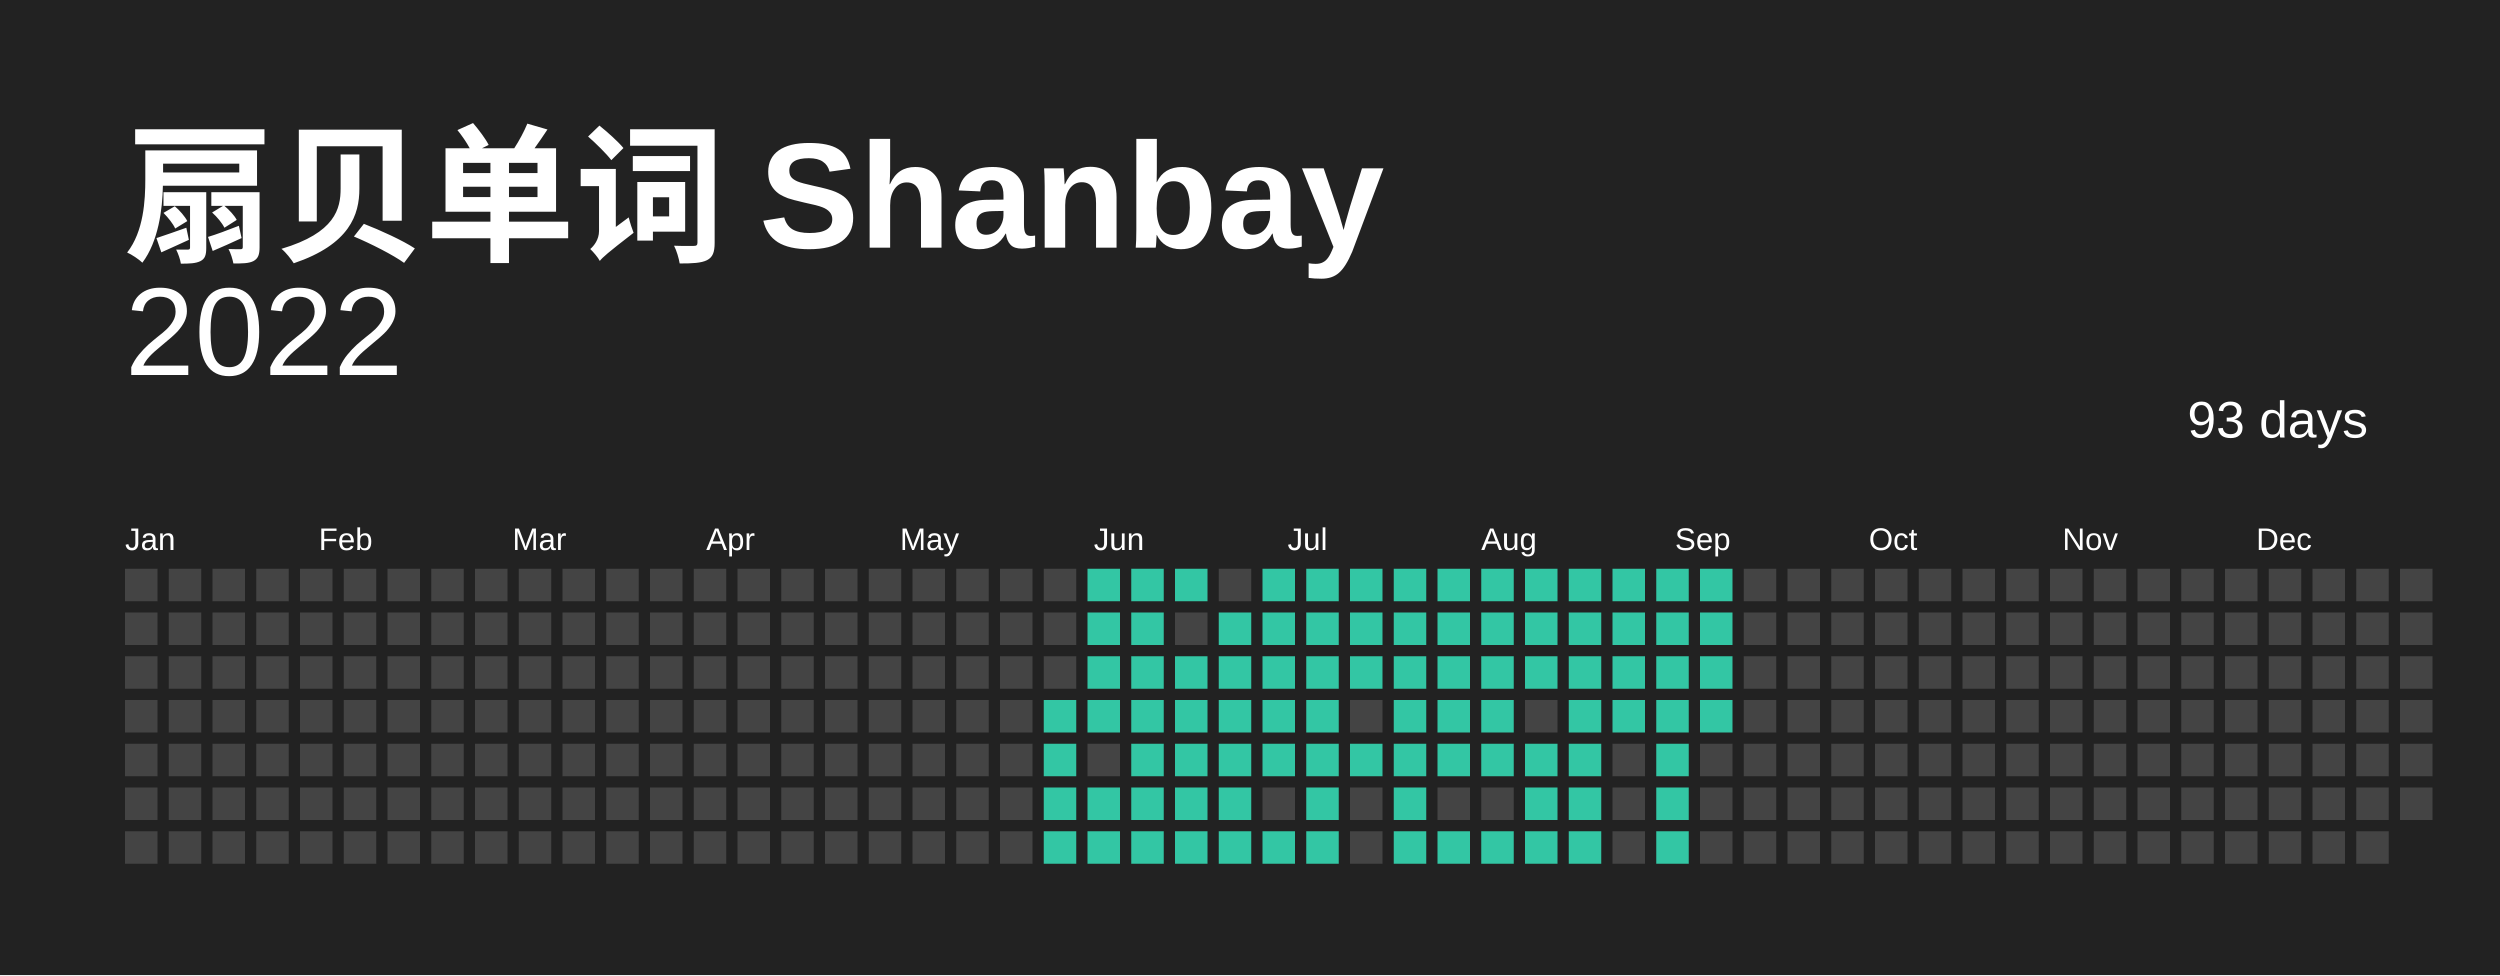
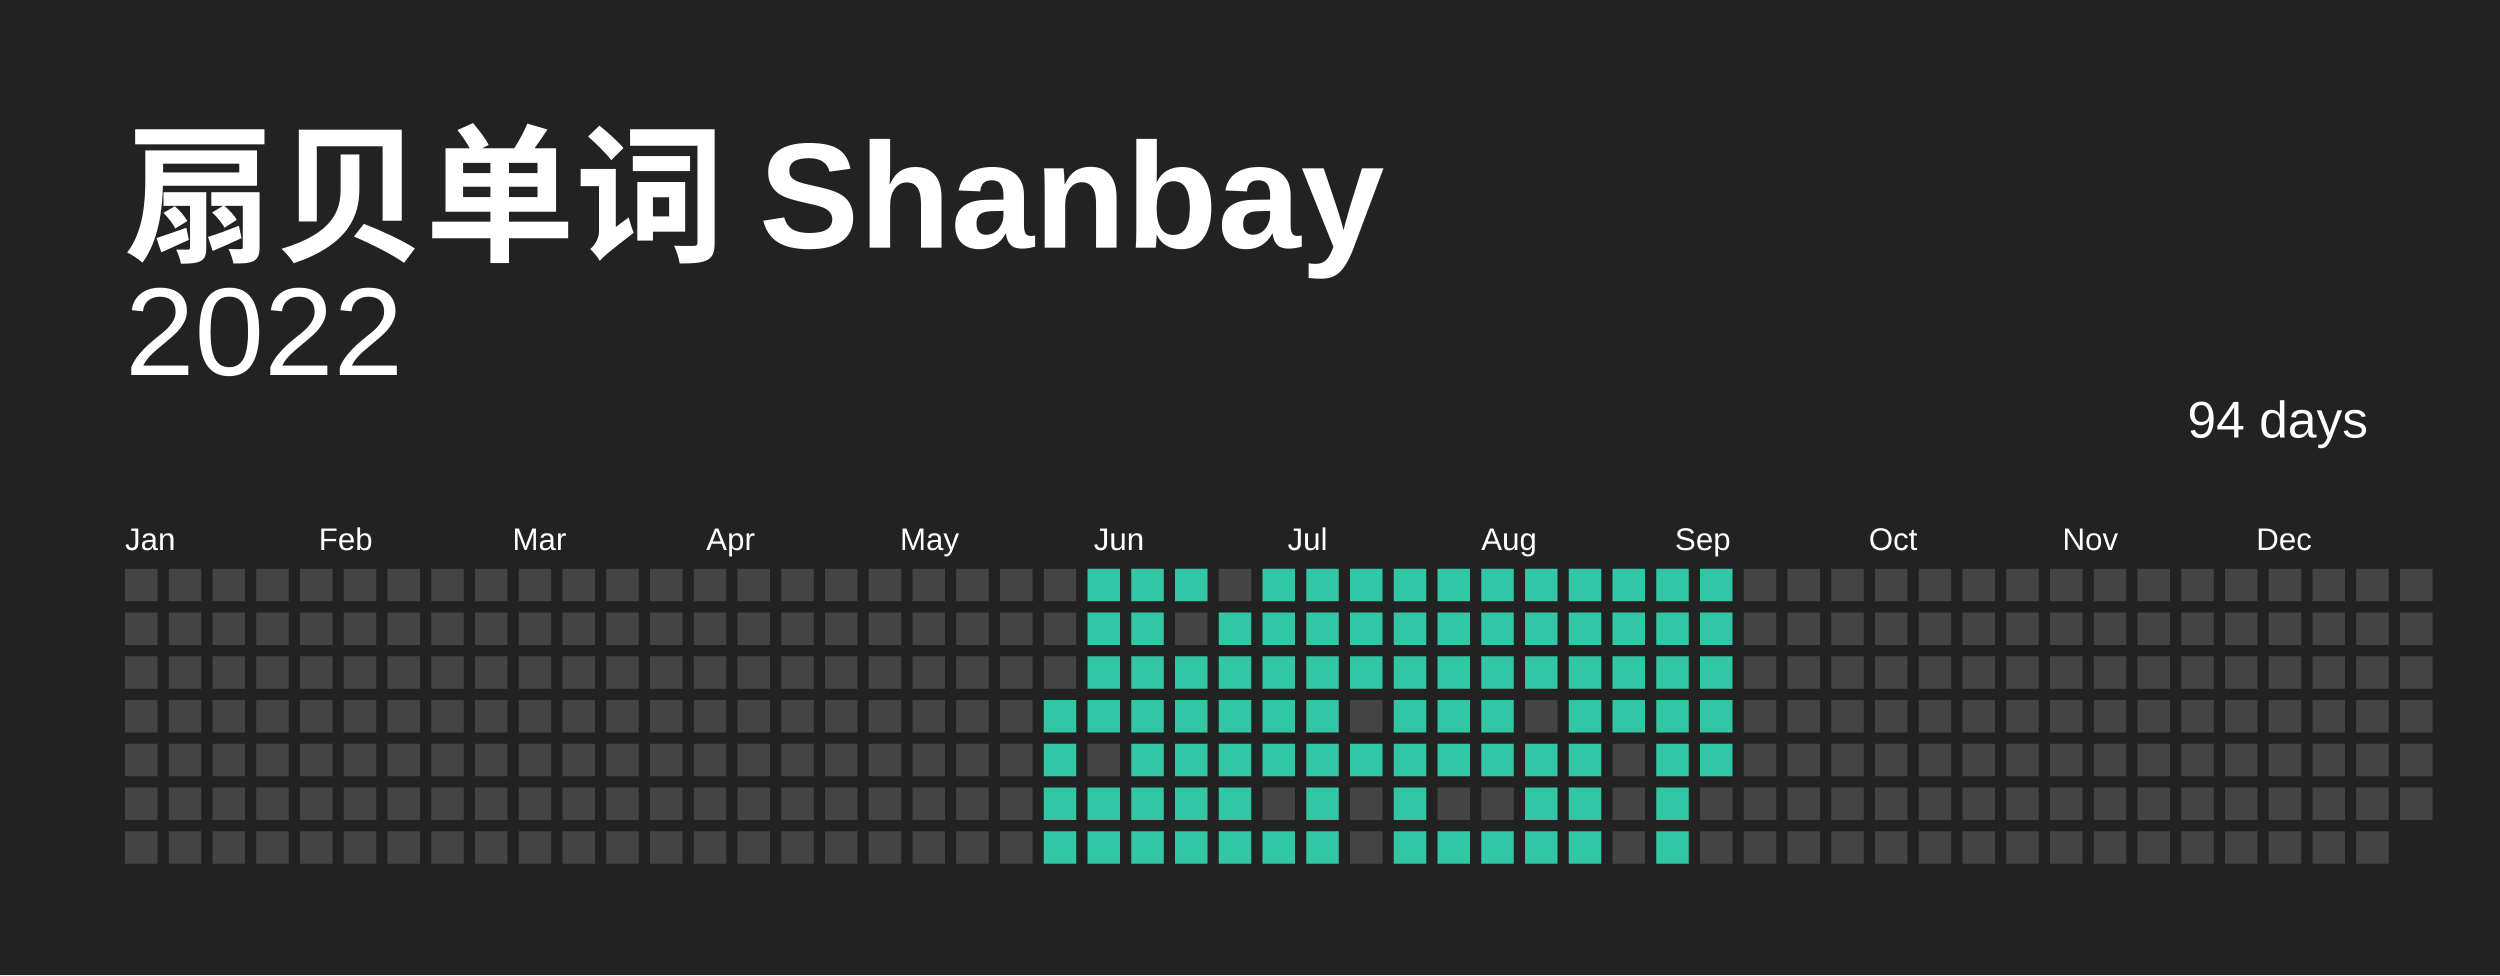
<svg xmlns="http://www.w3.org/2000/svg" baseProfile="full" height="78mm" version="1.1" viewBox="0,0,200,78" width="200mm">
  <defs />
  <rect fill="#222222" height="78" width="200" x="0" y="0" />
  <text fill="#FFFFFF" style="font-size:12px; font-family:Arial; font-weight:bold;" x="10" y="20"> 扇贝单词 Shanbay</text>
  <text alignment-baseline="hanging" fill="#FFFFFF" style="font-size:10.0px; font-family:Arial;" x="10" y="30">2022</text>
-   <text alignment-baseline="hanging" fill="#FFFFFF" style="font-size:4.125px; font-family:Arial;" x="175" y="35">93 days</text>
+   <text alignment-baseline="hanging" fill="#FFFFFF" style="font-size:4.125px; font-family:Arial;" x="175" y="35">94 days</text>
  <text fill="#FFFFFF" style="font-size:2.5px; font-family:Arial" x="10.0" y="44">Jan</text>
  <text fill="#FFFFFF" style="font-size:2.5px; font-family:Arial" x="25.5" y="44">Feb</text>
  <text fill="#FFFFFF" style="font-size:2.5px; font-family:Arial" x="41.0" y="44">Mar</text>
  <text fill="#FFFFFF" style="font-size:2.5px; font-family:Arial" x="56.5" y="44">Apr</text>
  <text fill="#FFFFFF" style="font-size:2.5px; font-family:Arial" x="72.0" y="44">May</text>
  <text fill="#FFFFFF" style="font-size:2.5px; font-family:Arial" x="87.5" y="44">Jun</text>
  <text fill="#FFFFFF" style="font-size:2.5px; font-family:Arial" x="103.0" y="44">Jul</text>
  <text fill="#FFFFFF" style="font-size:2.5px; font-family:Arial" x="118.5" y="44">Aug</text>
  <text fill="#FFFFFF" style="font-size:2.5px; font-family:Arial" x="134.0" y="44">Sep</text>
  <text fill="#FFFFFF" style="font-size:2.5px; font-family:Arial" x="149.5" y="44">Oct</text>
  <text fill="#FFFFFF" style="font-size:2.5px; font-family:Arial" x="165.0" y="44">Nov</text>
  <text fill="#FFFFFF" style="font-size:2.5px; font-family:Arial" x="180.5" y="44">Dec</text>
  <rect fill="#444444" height="2.6" width="2.6" x="10.0" y="45.5" />
  <rect fill="#444444" height="2.6" width="2.6" x="10.0" y="49.0" />
  <rect fill="#444444" height="2.6" width="2.6" x="10.0" y="52.5" />
  <rect fill="#444444" height="2.6" width="2.6" x="10.0" y="56.0" />
  <rect fill="#444444" height="2.6" width="2.6" x="10.0" y="59.5" />
  <rect fill="#444444" height="2.6" width="2.6" x="10.0" y="63.0" />
  <rect fill="#444444" height="2.6" width="2.6" x="10.0" y="66.5" />
  <rect fill="#444444" height="2.6" width="2.6" x="13.5" y="45.5" />
  <rect fill="#444444" height="2.6" width="2.6" x="13.5" y="49.0" />
  <rect fill="#444444" height="2.6" width="2.6" x="13.5" y="52.5" />
  <rect fill="#444444" height="2.6" width="2.6" x="13.5" y="56.0" />
  <rect fill="#444444" height="2.6" width="2.6" x="13.5" y="59.5" />
  <rect fill="#444444" height="2.6" width="2.6" x="13.5" y="63.0" />
  <rect fill="#444444" height="2.6" width="2.6" x="13.5" y="66.5" />
  <rect fill="#444444" height="2.6" width="2.6" x="17.0" y="45.5" />
  <rect fill="#444444" height="2.6" width="2.6" x="17.0" y="49.0" />
  <rect fill="#444444" height="2.6" width="2.6" x="17.0" y="52.5" />
  <rect fill="#444444" height="2.6" width="2.6" x="17.0" y="56.0" />
  <rect fill="#444444" height="2.6" width="2.6" x="17.0" y="59.5" />
  <rect fill="#444444" height="2.6" width="2.6" x="17.0" y="63.0" />
  <rect fill="#444444" height="2.6" width="2.6" x="17.0" y="66.5" />
  <rect fill="#444444" height="2.6" width="2.6" x="20.5" y="45.5" />
  <rect fill="#444444" height="2.6" width="2.6" x="20.5" y="49.0" />
  <rect fill="#444444" height="2.6" width="2.6" x="20.5" y="52.5" />
  <rect fill="#444444" height="2.6" width="2.6" x="20.5" y="56.0" />
  <rect fill="#444444" height="2.6" width="2.6" x="20.5" y="59.5" />
  <rect fill="#444444" height="2.6" width="2.6" x="20.5" y="63.0" />
  <rect fill="#444444" height="2.6" width="2.6" x="20.5" y="66.5" />
  <rect fill="#444444" height="2.6" width="2.6" x="24.0" y="45.5" />
  <rect fill="#444444" height="2.6" width="2.6" x="24.0" y="49.0" />
  <rect fill="#444444" height="2.6" width="2.6" x="24.0" y="52.5" />
  <rect fill="#444444" height="2.6" width="2.6" x="24.0" y="56.0" />
  <rect fill="#444444" height="2.6" width="2.6" x="24.0" y="59.5" />
  <rect fill="#444444" height="2.6" width="2.6" x="24.0" y="63.0" />
  <rect fill="#444444" height="2.6" width="2.6" x="24.0" y="66.5" />
  <rect fill="#444444" height="2.6" width="2.6" x="27.5" y="45.5" />
  <rect fill="#444444" height="2.6" width="2.6" x="27.5" y="49.0" />
  <rect fill="#444444" height="2.6" width="2.6" x="27.5" y="52.5" />
  <rect fill="#444444" height="2.6" width="2.6" x="27.5" y="56.0" />
  <rect fill="#444444" height="2.6" width="2.6" x="27.5" y="59.5" />
  <rect fill="#444444" height="2.6" width="2.6" x="27.5" y="63.0" />
  <rect fill="#444444" height="2.6" width="2.6" x="27.5" y="66.5" />
  <rect fill="#444444" height="2.6" width="2.6" x="31.0" y="45.5" />
  <rect fill="#444444" height="2.6" width="2.6" x="31.0" y="49.0" />
  <rect fill="#444444" height="2.6" width="2.6" x="31.0" y="52.5" />
  <rect fill="#444444" height="2.6" width="2.6" x="31.0" y="56.0" />
  <rect fill="#444444" height="2.6" width="2.6" x="31.0" y="59.5" />
  <rect fill="#444444" height="2.6" width="2.6" x="31.0" y="63.0" />
  <rect fill="#444444" height="2.6" width="2.6" x="31.0" y="66.5" />
  <rect fill="#444444" height="2.6" width="2.6" x="34.5" y="45.5" />
  <rect fill="#444444" height="2.6" width="2.6" x="34.5" y="49.0" />
  <rect fill="#444444" height="2.6" width="2.6" x="34.5" y="52.5" />
  <rect fill="#444444" height="2.6" width="2.6" x="34.5" y="56.0" />
  <rect fill="#444444" height="2.6" width="2.6" x="34.5" y="59.5" />
  <rect fill="#444444" height="2.6" width="2.6" x="34.5" y="63.0" />
  <rect fill="#444444" height="2.6" width="2.6" x="34.5" y="66.5" />
  <rect fill="#444444" height="2.6" width="2.6" x="38.0" y="45.5" />
  <rect fill="#444444" height="2.6" width="2.6" x="38.0" y="49.0" />
  <rect fill="#444444" height="2.6" width="2.6" x="38.0" y="52.5" />
  <rect fill="#444444" height="2.6" width="2.6" x="38.0" y="56.0" />
  <rect fill="#444444" height="2.6" width="2.6" x="38.0" y="59.5" />
  <rect fill="#444444" height="2.6" width="2.6" x="38.0" y="63.0" />
  <rect fill="#444444" height="2.6" width="2.6" x="38.0" y="66.5" />
  <rect fill="#444444" height="2.6" width="2.6" x="41.5" y="45.5" />
  <rect fill="#444444" height="2.6" width="2.6" x="41.5" y="49.0" />
  <rect fill="#444444" height="2.6" width="2.6" x="41.5" y="52.5" />
  <rect fill="#444444" height="2.6" width="2.6" x="41.5" y="56.0" />
  <rect fill="#444444" height="2.6" width="2.6" x="41.5" y="59.5" />
  <rect fill="#444444" height="2.6" width="2.6" x="41.5" y="63.0" />
  <rect fill="#444444" height="2.6" width="2.6" x="41.5" y="66.5" />
  <rect fill="#444444" height="2.6" width="2.6" x="45.0" y="45.5" />
  <rect fill="#444444" height="2.6" width="2.6" x="45.0" y="49.0" />
  <rect fill="#444444" height="2.6" width="2.6" x="45.0" y="52.5" />
  <rect fill="#444444" height="2.6" width="2.6" x="45.0" y="56.0" />
  <rect fill="#444444" height="2.6" width="2.6" x="45.0" y="59.5" />
  <rect fill="#444444" height="2.6" width="2.6" x="45.0" y="63.0" />
  <rect fill="#444444" height="2.6" width="2.6" x="45.0" y="66.5" />
  <rect fill="#444444" height="2.6" width="2.6" x="48.5" y="45.5" />
  <rect fill="#444444" height="2.6" width="2.6" x="48.5" y="49.0" />
  <rect fill="#444444" height="2.6" width="2.6" x="48.5" y="52.5" />
  <rect fill="#444444" height="2.6" width="2.6" x="48.5" y="56.0" />
  <rect fill="#444444" height="2.6" width="2.6" x="48.5" y="59.5" />
  <rect fill="#444444" height="2.6" width="2.6" x="48.5" y="63.0" />
  <rect fill="#444444" height="2.6" width="2.6" x="48.5" y="66.5" />
  <rect fill="#444444" height="2.6" width="2.6" x="52.0" y="45.5" />
  <rect fill="#444444" height="2.6" width="2.6" x="52.0" y="49.0" />
  <rect fill="#444444" height="2.6" width="2.6" x="52.0" y="52.5" />
  <rect fill="#444444" height="2.6" width="2.6" x="52.0" y="56.0" />
  <rect fill="#444444" height="2.6" width="2.6" x="52.0" y="59.5" />
  <rect fill="#444444" height="2.6" width="2.6" x="52.0" y="63.0" />
  <rect fill="#444444" height="2.6" width="2.6" x="52.0" y="66.5" />
  <rect fill="#444444" height="2.6" width="2.6" x="55.5" y="45.5" />
  <rect fill="#444444" height="2.6" width="2.6" x="55.5" y="49.0" />
  <rect fill="#444444" height="2.6" width="2.6" x="55.5" y="52.5" />
  <rect fill="#444444" height="2.6" width="2.6" x="55.5" y="56.0" />
  <rect fill="#444444" height="2.6" width="2.6" x="55.5" y="59.5" />
  <rect fill="#444444" height="2.6" width="2.6" x="55.5" y="63.0" />
  <rect fill="#444444" height="2.6" width="2.6" x="55.5" y="66.5" />
  <rect fill="#444444" height="2.6" width="2.6" x="59.0" y="45.5" />
  <rect fill="#444444" height="2.6" width="2.6" x="59.0" y="49.0" />
  <rect fill="#444444" height="2.6" width="2.6" x="59.0" y="52.5" />
  <rect fill="#444444" height="2.6" width="2.6" x="59.0" y="56.0" />
  <rect fill="#444444" height="2.6" width="2.6" x="59.0" y="59.5" />
  <rect fill="#444444" height="2.6" width="2.6" x="59.0" y="63.0" />
  <rect fill="#444444" height="2.6" width="2.6" x="59.0" y="66.5" />
  <rect fill="#444444" height="2.6" width="2.6" x="62.5" y="45.5" />
  <rect fill="#444444" height="2.6" width="2.6" x="62.5" y="49.0" />
  <rect fill="#444444" height="2.6" width="2.6" x="62.5" y="52.5" />
  <rect fill="#444444" height="2.6" width="2.6" x="62.5" y="56.0" />
  <rect fill="#444444" height="2.6" width="2.6" x="62.5" y="59.5" />
  <rect fill="#444444" height="2.6" width="2.6" x="62.5" y="63.0" />
  <rect fill="#444444" height="2.6" width="2.6" x="62.5" y="66.5" />
  <rect fill="#444444" height="2.6" width="2.6" x="66.0" y="45.5" />
  <rect fill="#444444" height="2.6" width="2.6" x="66.0" y="49.0" />
  <rect fill="#444444" height="2.6" width="2.6" x="66.0" y="52.5" />
  <rect fill="#444444" height="2.6" width="2.6" x="66.0" y="56.0" />
  <rect fill="#444444" height="2.6" width="2.6" x="66.0" y="59.5" />
  <rect fill="#444444" height="2.6" width="2.6" x="66.0" y="63.0" />
  <rect fill="#444444" height="2.6" width="2.6" x="66.0" y="66.5" />
  <rect fill="#444444" height="2.6" width="2.6" x="69.5" y="45.5" />
  <rect fill="#444444" height="2.6" width="2.6" x="69.5" y="49.0" />
  <rect fill="#444444" height="2.6" width="2.6" x="69.5" y="52.5" />
  <rect fill="#444444" height="2.6" width="2.6" x="69.5" y="56.0" />
  <rect fill="#444444" height="2.6" width="2.6" x="69.5" y="59.5" />
  <rect fill="#444444" height="2.6" width="2.6" x="69.5" y="63.0" />
  <rect fill="#444444" height="2.6" width="2.6" x="69.5" y="66.5" />
  <rect fill="#444444" height="2.6" width="2.6" x="73.0" y="45.5" />
  <rect fill="#444444" height="2.6" width="2.6" x="73.0" y="49.0" />
  <rect fill="#444444" height="2.6" width="2.6" x="73.0" y="52.5" />
  <rect fill="#444444" height="2.6" width="2.6" x="73.0" y="56.0" />
  <rect fill="#444444" height="2.6" width="2.6" x="73.0" y="59.5" />
  <rect fill="#444444" height="2.6" width="2.6" x="73.0" y="63.0" />
  <rect fill="#444444" height="2.6" width="2.6" x="73.0" y="66.5" />
  <rect fill="#444444" height="2.6" width="2.6" x="76.5" y="45.5" />
  <rect fill="#444444" height="2.6" width="2.6" x="76.5" y="49.0" />
  <rect fill="#444444" height="2.6" width="2.6" x="76.5" y="52.5" />
  <rect fill="#444444" height="2.6" width="2.6" x="76.5" y="56.0" />
  <rect fill="#444444" height="2.6" width="2.6" x="76.5" y="59.5" />
  <rect fill="#444444" height="2.6" width="2.6" x="76.5" y="63.0" />
  <rect fill="#444444" height="2.6" width="2.6" x="76.5" y="66.5" />
  <rect fill="#444444" height="2.6" width="2.6" x="80.0" y="45.5" />
  <rect fill="#444444" height="2.6" width="2.6" x="80.0" y="49.0" />
  <rect fill="#444444" height="2.6" width="2.6" x="80.0" y="52.5" />
  <rect fill="#444444" height="2.6" width="2.6" x="80.0" y="56.0" />
  <rect fill="#444444" height="2.6" width="2.6" x="80.0" y="59.5" />
  <rect fill="#444444" height="2.6" width="2.6" x="80.0" y="63.0" />
  <rect fill="#444444" height="2.6" width="2.6" x="80.0" y="66.5" />
  <rect fill="#444444" height="2.6" width="2.6" x="83.5" y="45.5" />
  <rect fill="#444444" height="2.6" width="2.6" x="83.5" y="49.0" />
  <rect fill="#444444" height="2.6" width="2.6" x="83.5" y="52.5" />
  <rect fill="#33C6A4" height="2.6" width="2.6" x="83.5" y="56.0" />
  <rect fill="#33C6A4" height="2.6" width="2.6" x="83.5" y="59.5" />
  <rect fill="#33C6A4" height="2.6" width="2.6" x="83.5" y="63.0" />
  <rect fill="#33C6A4" height="2.6" width="2.6" x="83.5" y="66.5" />
  <rect fill="#33C6A4" height="2.6" width="2.6" x="87.0" y="45.5" />
  <rect fill="#33C6A4" height="2.6" width="2.6" x="87.0" y="49.0" />
  <rect fill="#33C6A4" height="2.6" width="2.6" x="87.0" y="52.5" />
  <rect fill="#33C6A4" height="2.6" width="2.6" x="87.0" y="56.0" />
  <rect fill="#444444" height="2.6" width="2.6" x="87.0" y="59.5" />
  <rect fill="#33C6A4" height="2.6" width="2.6" x="87.0" y="63.0" />
  <rect fill="#33C6A4" height="2.6" width="2.6" x="87.0" y="66.5" />
  <rect fill="#33C6A4" height="2.6" width="2.6" x="90.5" y="45.5" />
  <rect fill="#33C6A4" height="2.6" width="2.6" x="90.5" y="49.0" />
  <rect fill="#33C6A4" height="2.6" width="2.6" x="90.5" y="52.5" />
  <rect fill="#33C6A4" height="2.6" width="2.6" x="90.5" y="56.0" />
  <rect fill="#33C6A4" height="2.6" width="2.6" x="90.5" y="59.5" />
  <rect fill="#33C6A4" height="2.6" width="2.6" x="90.5" y="63.0" />
  <rect fill="#33C6A4" height="2.6" width="2.6" x="90.5" y="66.5" />
  <rect fill="#33C6A4" height="2.6" width="2.6" x="94.0" y="45.5" />
  <rect fill="#444444" height="2.6" width="2.6" x="94.0" y="49.0" />
  <rect fill="#33C6A4" height="2.6" width="2.6" x="94.0" y="52.5" />
  <rect fill="#33C6A4" height="2.6" width="2.6" x="94.0" y="56.0" />
  <rect fill="#33C6A4" height="2.6" width="2.6" x="94.0" y="59.5" />
  <rect fill="#33C6A4" height="2.6" width="2.6" x="94.0" y="63.0" />
  <rect fill="#33C6A4" height="2.6" width="2.6" x="94.0" y="66.5" />
  <rect fill="#444444" height="2.6" width="2.6" x="97.5" y="45.5" />
  <rect fill="#33C6A4" height="2.6" width="2.6" x="97.5" y="49.0" />
  <rect fill="#33C6A4" height="2.6" width="2.6" x="97.5" y="52.5" />
  <rect fill="#33C6A4" height="2.6" width="2.6" x="97.5" y="56.0" />
  <rect fill="#33C6A4" height="2.6" width="2.6" x="97.5" y="59.5" />
  <rect fill="#33C6A4" height="2.6" width="2.6" x="97.5" y="63.0" />
  <rect fill="#33C6A4" height="2.6" width="2.6" x="97.5" y="66.5" />
  <rect fill="#33C6A4" height="2.6" width="2.6" x="101.0" y="45.5" />
  <rect fill="#33C6A4" height="2.6" width="2.6" x="101.0" y="49.0" />
  <rect fill="#33C6A4" height="2.6" width="2.6" x="101.0" y="52.5" />
  <rect fill="#33C6A4" height="2.6" width="2.6" x="101.0" y="56.0" />
  <rect fill="#33C6A4" height="2.6" width="2.6" x="101.0" y="59.5" />
  <rect fill="#444444" height="2.6" width="2.6" x="101.0" y="63.0" />
  <rect fill="#33C6A4" height="2.6" width="2.6" x="101.0" y="66.5" />
  <rect fill="#33C6A4" height="2.6" width="2.6" x="104.5" y="45.5" />
  <rect fill="#33C6A4" height="2.6" width="2.6" x="104.5" y="49.0" />
  <rect fill="#33C6A4" height="2.6" width="2.6" x="104.5" y="52.5" />
  <rect fill="#33C6A4" height="2.6" width="2.6" x="104.5" y="56.0" />
  <rect fill="#33C6A4" height="2.6" width="2.6" x="104.5" y="59.5" />
  <rect fill="#33C6A4" height="2.6" width="2.6" x="104.5" y="63.0" />
  <rect fill="#33C6A4" height="2.6" width="2.6" x="104.5" y="66.5" />
  <rect fill="#33C6A4" height="2.6" width="2.6" x="108.0" y="45.5" />
  <rect fill="#33C6A4" height="2.6" width="2.6" x="108.0" y="49.0" />
  <rect fill="#33C6A4" height="2.6" width="2.6" x="108.0" y="52.5" />
  <rect fill="#444444" height="2.6" width="2.6" x="108.0" y="56.0" />
  <rect fill="#33C6A4" height="2.6" width="2.6" x="108.0" y="59.5" />
  <rect fill="#444444" height="2.6" width="2.6" x="108.0" y="63.0" />
  <rect fill="#444444" height="2.6" width="2.6" x="108.0" y="66.5" />
  <rect fill="#33C6A4" height="2.6" width="2.6" x="111.5" y="45.5" />
  <rect fill="#33C6A4" height="2.6" width="2.6" x="111.5" y="49.0" />
  <rect fill="#33C6A4" height="2.6" width="2.6" x="111.5" y="52.5" />
  <rect fill="#33C6A4" height="2.6" width="2.6" x="111.5" y="56.0" />
  <rect fill="#33C6A4" height="2.6" width="2.6" x="111.5" y="59.5" />
  <rect fill="#33C6A4" height="2.6" width="2.6" x="111.5" y="63.0" />
  <rect fill="#33C6A4" height="2.6" width="2.6" x="111.5" y="66.5" />
  <rect fill="#33C6A4" height="2.6" width="2.6" x="115.0" y="45.5" />
  <rect fill="#33C6A4" height="2.6" width="2.6" x="115.0" y="49.0" />
  <rect fill="#33C6A4" height="2.6" width="2.6" x="115.0" y="52.5" />
  <rect fill="#33C6A4" height="2.6" width="2.6" x="115.0" y="56.0" />
  <rect fill="#33C6A4" height="2.6" width="2.6" x="115.0" y="59.5" />
  <rect fill="#444444" height="2.6" width="2.6" x="115.0" y="63.0" />
  <rect fill="#33C6A4" height="2.6" width="2.6" x="115.0" y="66.5" />
  <rect fill="#33C6A4" height="2.6" width="2.6" x="118.5" y="45.5" />
  <rect fill="#33C6A4" height="2.6" width="2.6" x="118.5" y="49.0" />
  <rect fill="#33C6A4" height="2.6" width="2.6" x="118.5" y="52.5" />
  <rect fill="#33C6A4" height="2.6" width="2.6" x="118.5" y="56.0" />
  <rect fill="#33C6A4" height="2.6" width="2.6" x="118.5" y="59.5" />
  <rect fill="#444444" height="2.6" width="2.6" x="118.5" y="63.0" />
  <rect fill="#33C6A4" height="2.6" width="2.6" x="118.5" y="66.5" />
  <rect fill="#33C6A4" height="2.6" width="2.6" x="122.0" y="45.5" />
  <rect fill="#33C6A4" height="2.6" width="2.6" x="122.0" y="49.0" />
  <rect fill="#33C6A4" height="2.6" width="2.6" x="122.0" y="52.5" />
  <rect fill="#444444" height="2.6" width="2.6" x="122.0" y="56.0" />
  <rect fill="#33C6A4" height="2.6" width="2.6" x="122.0" y="59.5" />
  <rect fill="#33C6A4" height="2.6" width="2.6" x="122.0" y="63.0" />
  <rect fill="#33C6A4" height="2.6" width="2.6" x="122.0" y="66.5" />
  <rect fill="#33C6A4" height="2.6" width="2.6" x="125.5" y="45.5" />
  <rect fill="#33C6A4" height="2.6" width="2.6" x="125.5" y="49.0" />
  <rect fill="#33C6A4" height="2.6" width="2.6" x="125.5" y="52.5" />
  <rect fill="#33C6A4" height="2.6" width="2.6" x="125.5" y="56.0" />
  <rect fill="#33C6A4" height="2.6" width="2.6" x="125.5" y="59.5" />
  <rect fill="#33C6A4" height="2.6" width="2.6" x="125.5" y="63.0" />
  <rect fill="#33C6A4" height="2.6" width="2.6" x="125.5" y="66.5" />
  <rect fill="#33C6A4" height="2.6" width="2.6" x="129.0" y="45.5" />
  <rect fill="#33C6A4" height="2.6" width="2.6" x="129.0" y="49.0" />
  <rect fill="#33C6A4" height="2.6" width="2.6" x="129.0" y="52.5" />
  <rect fill="#33C6A4" height="2.6" width="2.6" x="129.0" y="56.0" />
  <rect fill="#444444" height="2.6" width="2.6" x="129.0" y="59.5" />
  <rect fill="#444444" height="2.6" width="2.6" x="129.0" y="63.0" />
  <rect fill="#444444" height="2.6" width="2.6" x="129.0" y="66.5" />
  <rect fill="#33C6A4" height="2.6" width="2.6" x="132.5" y="45.5" />
  <rect fill="#33C6A4" height="2.6" width="2.6" x="132.5" y="49.0" />
  <rect fill="#33C6A4" height="2.6" width="2.6" x="132.5" y="52.5" />
  <rect fill="#33C6A4" height="2.6" width="2.6" x="132.5" y="56.0" />
  <rect fill="#33C6A4" height="2.6" width="2.6" x="132.5" y="59.5" />
  <rect fill="#33C6A4" height="2.6" width="2.6" x="132.5" y="63.0" />
  <rect fill="#33C6A4" height="2.6" width="2.6" x="132.5" y="66.5" />
  <rect fill="#33C6A4" height="2.6" width="2.6" x="136.0" y="45.5" />
  <rect fill="#33C6A4" height="2.6" width="2.6" x="136.0" y="49.0" />
  <rect fill="#33C6A4" height="2.6" width="2.6" x="136.0" y="52.5" />
  <rect fill="#33C6A4" height="2.6" width="2.6" x="136.0" y="56.0" />
-   <rect fill="#444444" height="2.6" width="2.6" x="136.0" y="59.5" />
+   <rect fill="#33C6A4" height="2.6" width="2.6" x="136.0" y="59.5" />
  <rect fill="#444444" height="2.6" width="2.6" x="136.0" y="63.0" />
  <rect fill="#444444" height="2.6" width="2.6" x="136.0" y="66.5" />
  <rect fill="#444444" height="2.6" width="2.6" x="139.5" y="45.5" />
  <rect fill="#444444" height="2.6" width="2.6" x="139.5" y="49.0" />
  <rect fill="#444444" height="2.6" width="2.6" x="139.5" y="52.5" />
  <rect fill="#444444" height="2.6" width="2.6" x="139.5" y="56.0" />
  <rect fill="#444444" height="2.6" width="2.6" x="139.5" y="59.5" />
  <rect fill="#444444" height="2.6" width="2.6" x="139.5" y="63.0" />
  <rect fill="#444444" height="2.6" width="2.6" x="139.5" y="66.5" />
  <rect fill="#444444" height="2.6" width="2.6" x="143.0" y="45.5" />
  <rect fill="#444444" height="2.6" width="2.6" x="143.0" y="49.0" />
  <rect fill="#444444" height="2.6" width="2.6" x="143.0" y="52.5" />
  <rect fill="#444444" height="2.6" width="2.6" x="143.0" y="56.0" />
  <rect fill="#444444" height="2.6" width="2.6" x="143.0" y="59.5" />
  <rect fill="#444444" height="2.6" width="2.6" x="143.0" y="63.0" />
  <rect fill="#444444" height="2.6" width="2.6" x="143.0" y="66.5" />
  <rect fill="#444444" height="2.6" width="2.6" x="146.5" y="45.5" />
  <rect fill="#444444" height="2.6" width="2.6" x="146.5" y="49.0" />
  <rect fill="#444444" height="2.6" width="2.6" x="146.5" y="52.5" />
  <rect fill="#444444" height="2.6" width="2.6" x="146.5" y="56.0" />
  <rect fill="#444444" height="2.6" width="2.6" x="146.5" y="59.5" />
  <rect fill="#444444" height="2.6" width="2.6" x="146.5" y="63.0" />
  <rect fill="#444444" height="2.6" width="2.6" x="146.5" y="66.5" />
  <rect fill="#444444" height="2.6" width="2.6" x="150.0" y="45.5" />
  <rect fill="#444444" height="2.6" width="2.6" x="150.0" y="49.0" />
  <rect fill="#444444" height="2.6" width="2.6" x="150.0" y="52.5" />
  <rect fill="#444444" height="2.6" width="2.6" x="150.0" y="56.0" />
  <rect fill="#444444" height="2.6" width="2.6" x="150.0" y="59.5" />
  <rect fill="#444444" height="2.6" width="2.6" x="150.0" y="63.0" />
  <rect fill="#444444" height="2.6" width="2.6" x="150.0" y="66.5" />
  <rect fill="#444444" height="2.6" width="2.6" x="153.5" y="45.5" />
  <rect fill="#444444" height="2.6" width="2.6" x="153.5" y="49.0" />
  <rect fill="#444444" height="2.6" width="2.6" x="153.5" y="52.5" />
  <rect fill="#444444" height="2.6" width="2.6" x="153.5" y="56.0" />
  <rect fill="#444444" height="2.6" width="2.6" x="153.5" y="59.5" />
  <rect fill="#444444" height="2.6" width="2.6" x="153.5" y="63.0" />
  <rect fill="#444444" height="2.6" width="2.6" x="153.5" y="66.5" />
  <rect fill="#444444" height="2.6" width="2.6" x="157.0" y="45.5" />
  <rect fill="#444444" height="2.6" width="2.6" x="157.0" y="49.0" />
  <rect fill="#444444" height="2.6" width="2.6" x="157.0" y="52.5" />
  <rect fill="#444444" height="2.6" width="2.6" x="157.0" y="56.0" />
  <rect fill="#444444" height="2.6" width="2.6" x="157.0" y="59.5" />
  <rect fill="#444444" height="2.6" width="2.6" x="157.0" y="63.0" />
  <rect fill="#444444" height="2.6" width="2.6" x="157.0" y="66.5" />
  <rect fill="#444444" height="2.6" width="2.6" x="160.5" y="45.5" />
  <rect fill="#444444" height="2.6" width="2.6" x="160.5" y="49.0" />
  <rect fill="#444444" height="2.6" width="2.6" x="160.5" y="52.5" />
  <rect fill="#444444" height="2.6" width="2.6" x="160.5" y="56.0" />
  <rect fill="#444444" height="2.6" width="2.6" x="160.5" y="59.5" />
  <rect fill="#444444" height="2.6" width="2.6" x="160.5" y="63.0" />
  <rect fill="#444444" height="2.6" width="2.6" x="160.5" y="66.5" />
  <rect fill="#444444" height="2.6" width="2.6" x="164.0" y="45.5" />
  <rect fill="#444444" height="2.6" width="2.6" x="164.0" y="49.0" />
  <rect fill="#444444" height="2.6" width="2.6" x="164.0" y="52.5" />
  <rect fill="#444444" height="2.6" width="2.6" x="164.0" y="56.0" />
  <rect fill="#444444" height="2.6" width="2.6" x="164.0" y="59.5" />
  <rect fill="#444444" height="2.6" width="2.6" x="164.0" y="63.0" />
  <rect fill="#444444" height="2.6" width="2.6" x="164.0" y="66.5" />
  <rect fill="#444444" height="2.6" width="2.6" x="167.5" y="45.5" />
  <rect fill="#444444" height="2.6" width="2.6" x="167.5" y="49.0" />
  <rect fill="#444444" height="2.6" width="2.6" x="167.5" y="52.5" />
  <rect fill="#444444" height="2.6" width="2.6" x="167.5" y="56.0" />
  <rect fill="#444444" height="2.6" width="2.6" x="167.5" y="59.5" />
  <rect fill="#444444" height="2.6" width="2.6" x="167.5" y="63.0" />
  <rect fill="#444444" height="2.6" width="2.6" x="167.5" y="66.5" />
  <rect fill="#444444" height="2.6" width="2.6" x="171.0" y="45.5" />
  <rect fill="#444444" height="2.6" width="2.6" x="171.0" y="49.0" />
  <rect fill="#444444" height="2.6" width="2.6" x="171.0" y="52.5" />
  <rect fill="#444444" height="2.6" width="2.6" x="171.0" y="56.0" />
  <rect fill="#444444" height="2.6" width="2.6" x="171.0" y="59.5" />
  <rect fill="#444444" height="2.6" width="2.6" x="171.0" y="63.0" />
  <rect fill="#444444" height="2.6" width="2.6" x="171.0" y="66.5" />
  <rect fill="#444444" height="2.6" width="2.6" x="174.5" y="45.5" />
  <rect fill="#444444" height="2.6" width="2.6" x="174.5" y="49.0" />
  <rect fill="#444444" height="2.6" width="2.6" x="174.5" y="52.5" />
  <rect fill="#444444" height="2.6" width="2.6" x="174.5" y="56.0" />
  <rect fill="#444444" height="2.6" width="2.6" x="174.5" y="59.5" />
  <rect fill="#444444" height="2.6" width="2.6" x="174.5" y="63.0" />
  <rect fill="#444444" height="2.6" width="2.6" x="174.5" y="66.5" />
  <rect fill="#444444" height="2.6" width="2.6" x="178.0" y="45.5" />
  <rect fill="#444444" height="2.6" width="2.6" x="178.0" y="49.0" />
  <rect fill="#444444" height="2.6" width="2.6" x="178.0" y="52.5" />
  <rect fill="#444444" height="2.6" width="2.6" x="178.0" y="56.0" />
  <rect fill="#444444" height="2.6" width="2.6" x="178.0" y="59.5" />
  <rect fill="#444444" height="2.6" width="2.6" x="178.0" y="63.0" />
  <rect fill="#444444" height="2.6" width="2.6" x="178.0" y="66.5" />
  <rect fill="#444444" height="2.6" width="2.6" x="181.5" y="45.5" />
  <rect fill="#444444" height="2.6" width="2.6" x="181.5" y="49.0" />
  <rect fill="#444444" height="2.6" width="2.6" x="181.5" y="52.5" />
  <rect fill="#444444" height="2.6" width="2.6" x="181.5" y="56.0" />
  <rect fill="#444444" height="2.6" width="2.6" x="181.5" y="59.5" />
  <rect fill="#444444" height="2.6" width="2.6" x="181.5" y="63.0" />
  <rect fill="#444444" height="2.6" width="2.6" x="181.5" y="66.5" />
  <rect fill="#444444" height="2.6" width="2.6" x="185.0" y="45.5" />
  <rect fill="#444444" height="2.6" width="2.6" x="185.0" y="49.0" />
  <rect fill="#444444" height="2.6" width="2.6" x="185.0" y="52.5" />
  <rect fill="#444444" height="2.6" width="2.6" x="185.0" y="56.0" />
  <rect fill="#444444" height="2.6" width="2.6" x="185.0" y="59.5" />
  <rect fill="#444444" height="2.6" width="2.6" x="185.0" y="63.0" />
  <rect fill="#444444" height="2.6" width="2.6" x="185.0" y="66.5" />
  <rect fill="#444444" height="2.6" width="2.6" x="188.5" y="45.5" />
  <rect fill="#444444" height="2.6" width="2.6" x="188.5" y="49.0" />
  <rect fill="#444444" height="2.6" width="2.6" x="188.5" y="52.5" />
  <rect fill="#444444" height="2.6" width="2.6" x="188.5" y="56.0" />
  <rect fill="#444444" height="2.6" width="2.6" x="188.5" y="59.5" />
  <rect fill="#444444" height="2.6" width="2.6" x="188.5" y="63.0" />
  <rect fill="#444444" height="2.6" width="2.6" x="188.5" y="66.5" />
  <rect fill="#444444" height="2.6" width="2.6" x="192.0" y="45.5" />
  <rect fill="#444444" height="2.6" width="2.6" x="192.0" y="49.0" />
  <rect fill="#444444" height="2.6" width="2.6" x="192.0" y="52.5" />
  <rect fill="#444444" height="2.6" width="2.6" x="192.0" y="56.0" />
  <rect fill="#444444" height="2.6" width="2.6" x="192.0" y="59.5" />
  <rect fill="#444444" height="2.6" width="2.6" x="192.0" y="63.0" />
</svg>
